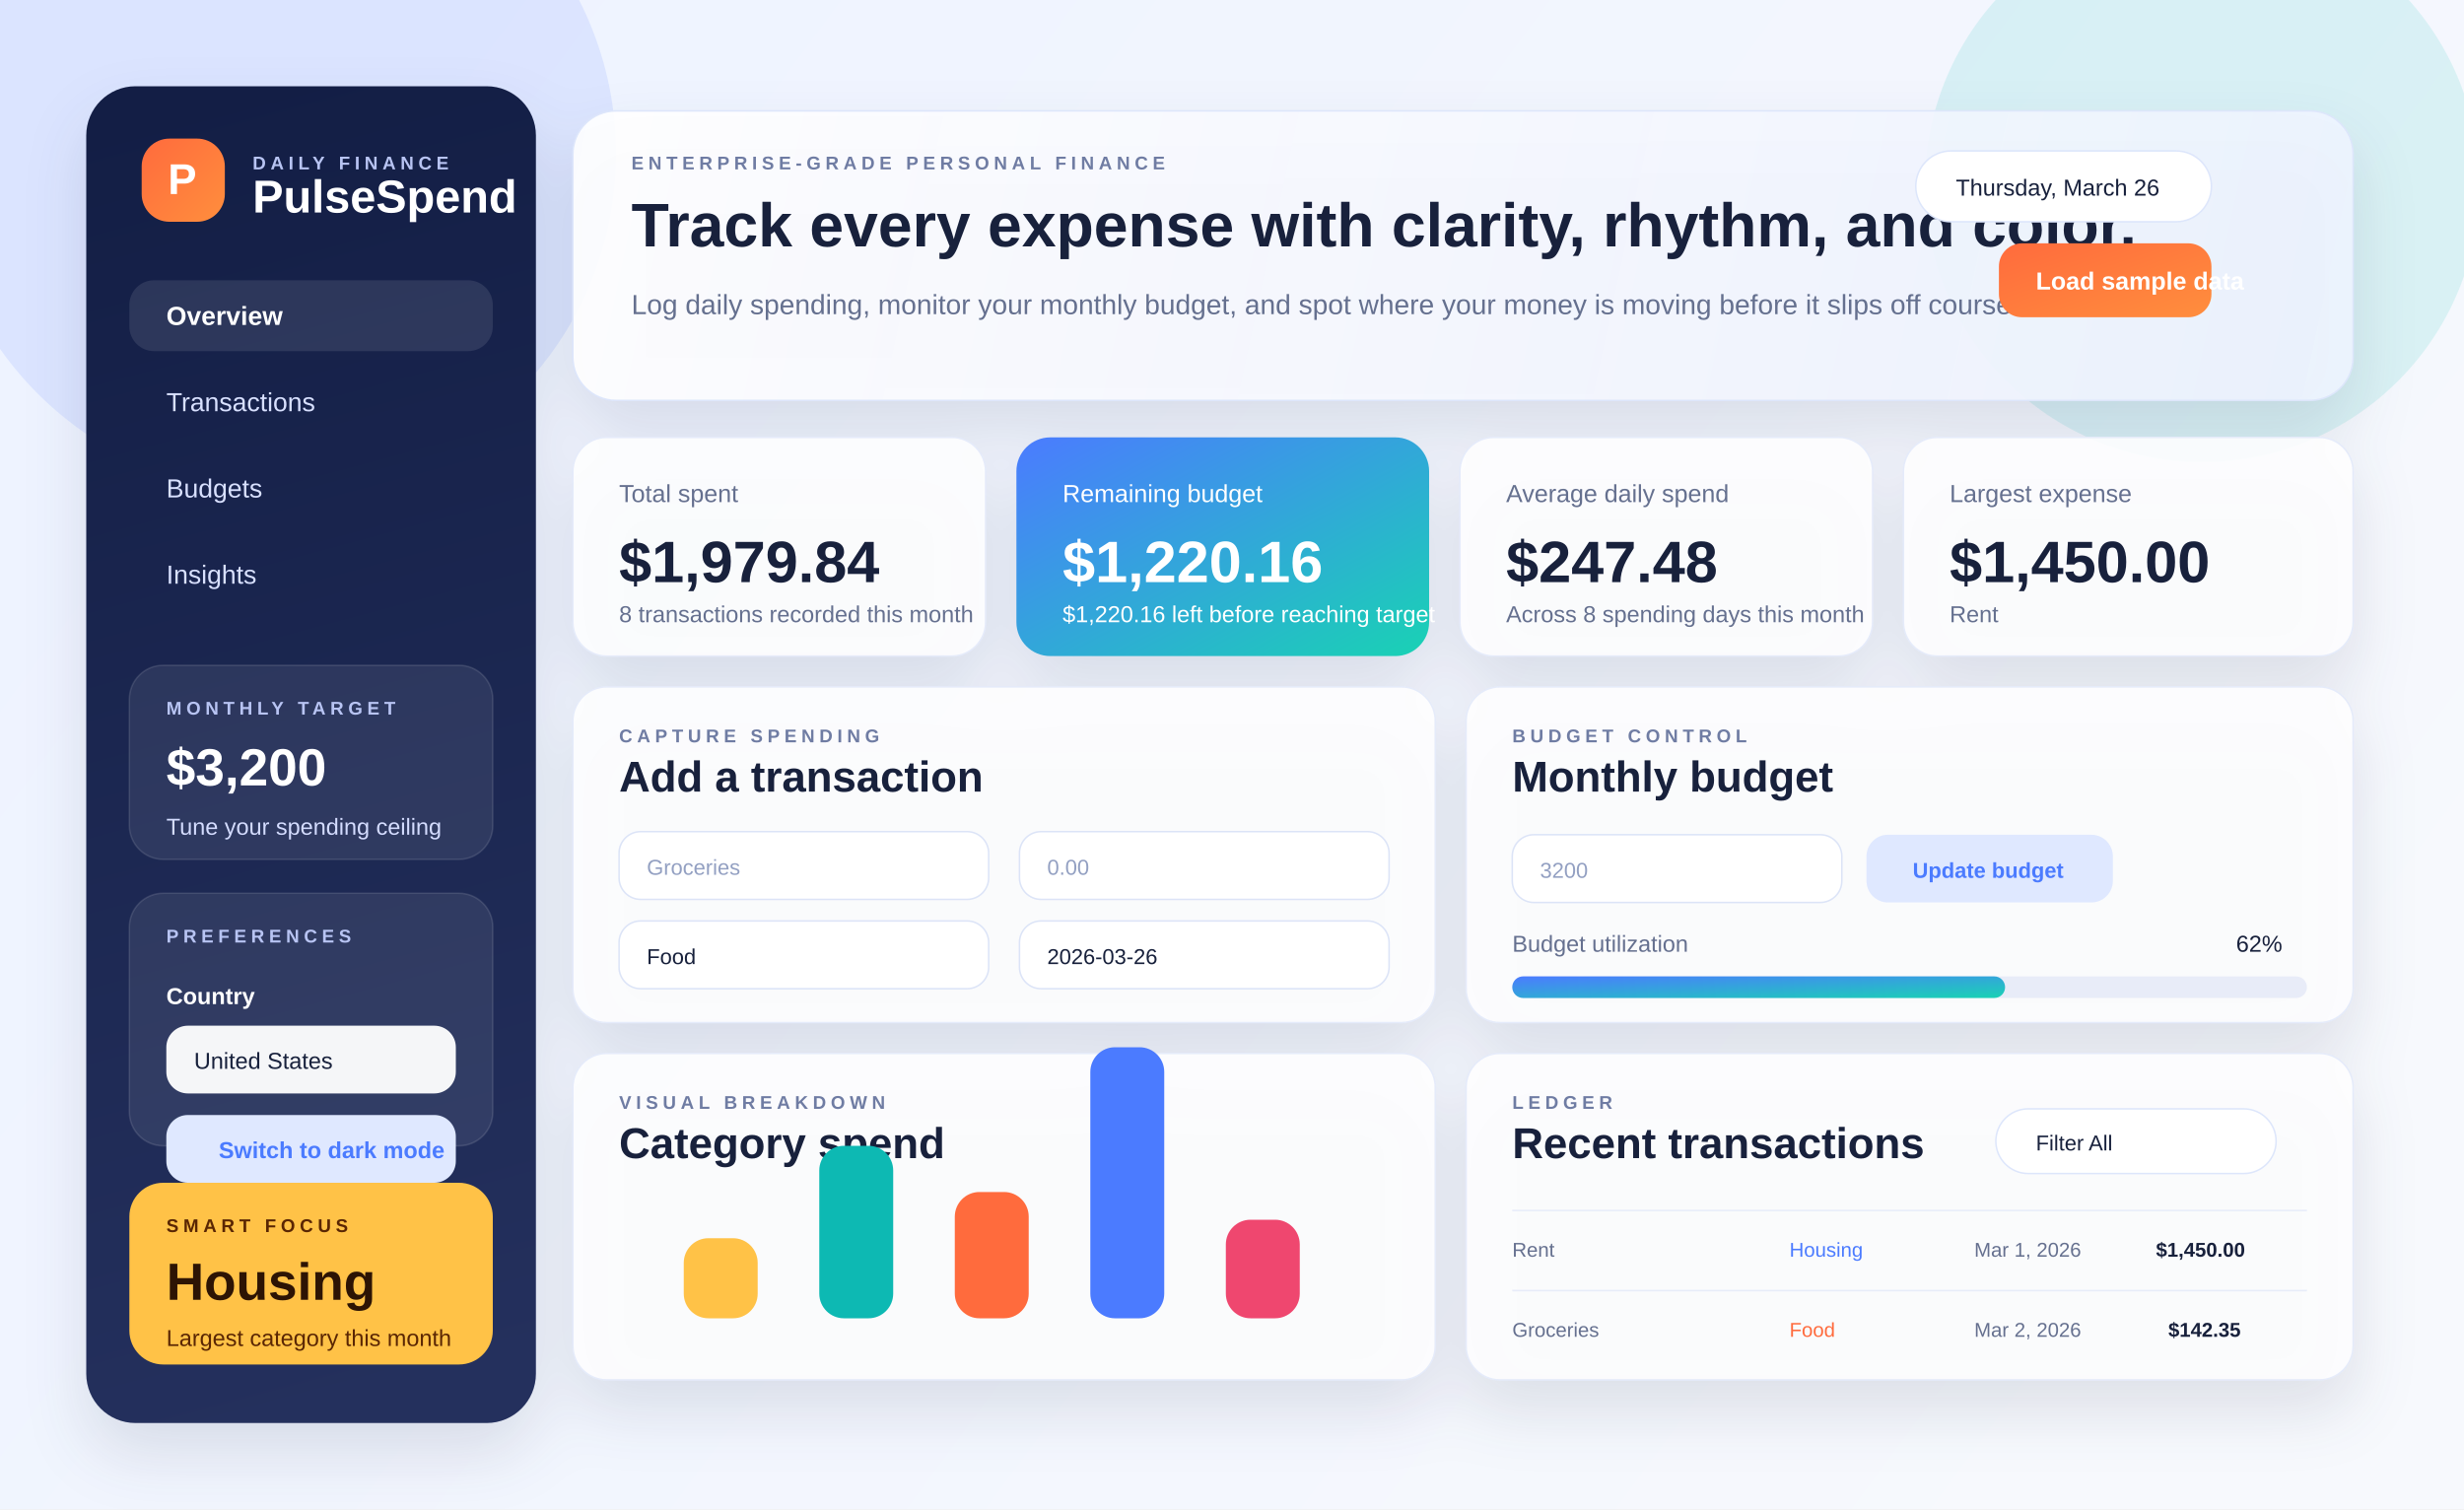
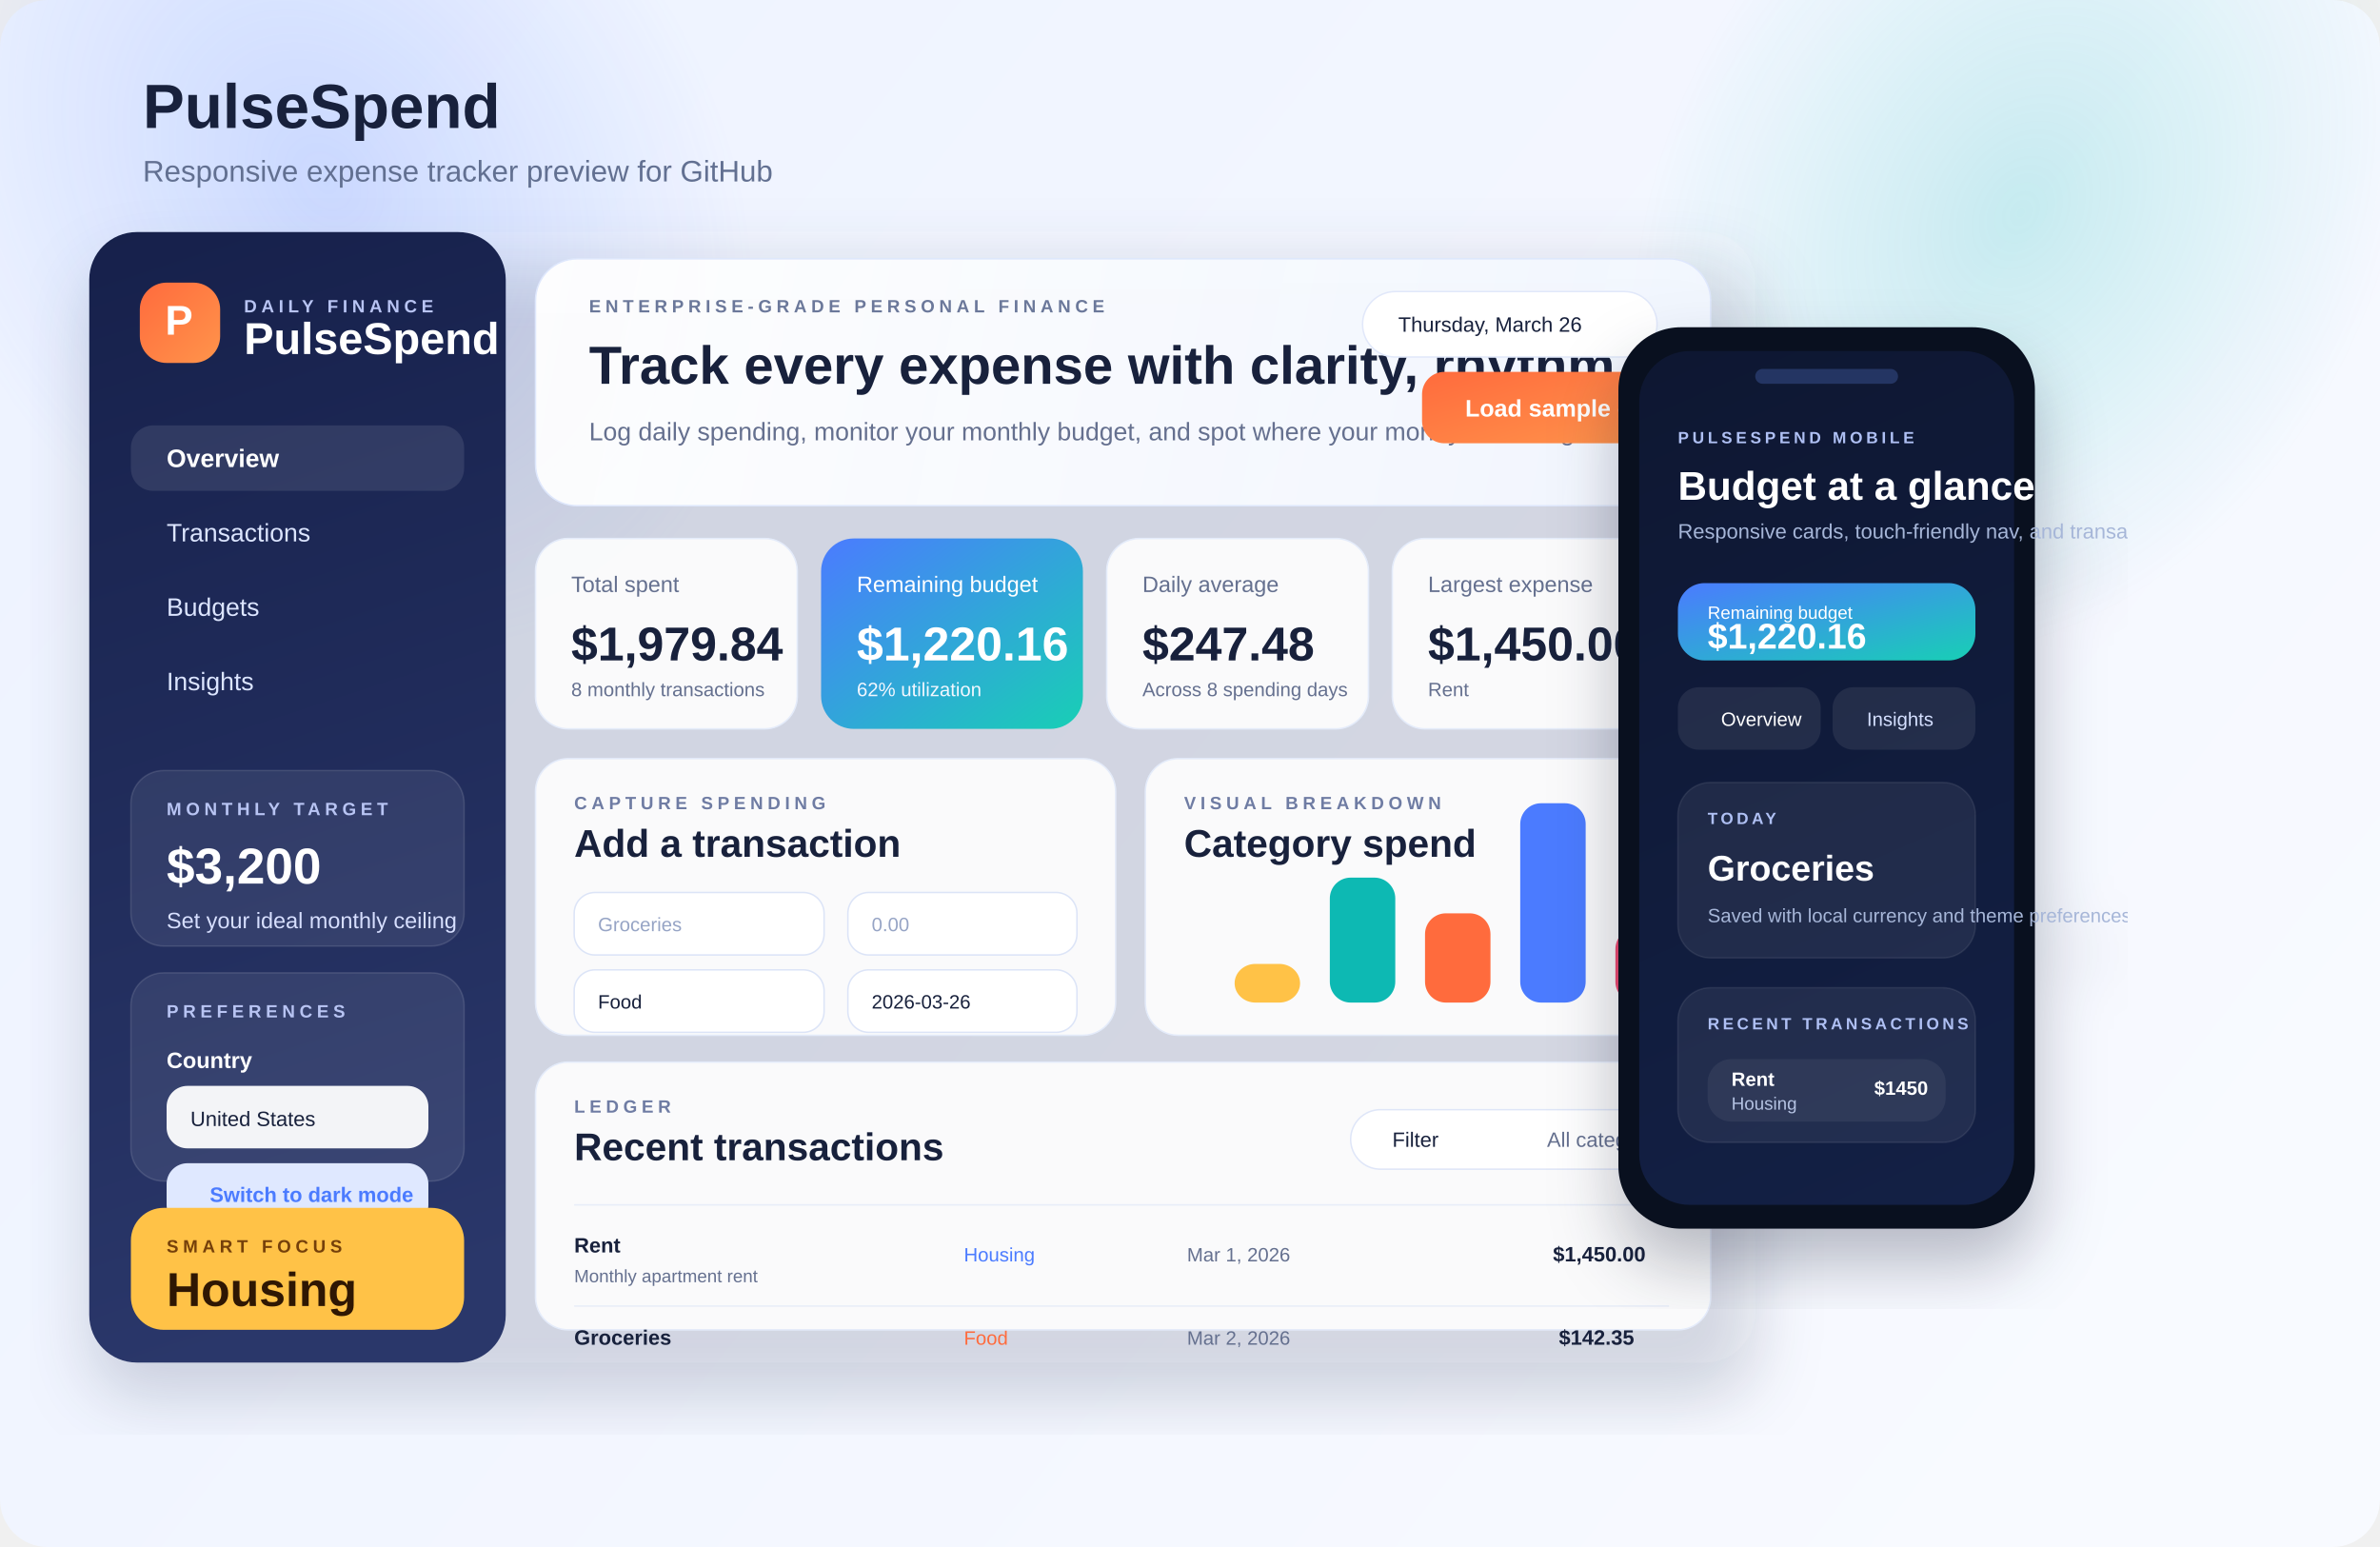
- <svg xmlns="http://www.w3.org/2000/svg" width="1600" height="980" viewBox="0 0 1600 980" fill="none">
+ <svg xmlns="http://www.w3.org/2000/svg" width="1600" height="1040" viewBox="0 0 1600 1040" fill="none">
  <defs>
-     <linearGradient id="bg" x1="210" y1="40" x2="1400" y2="920" gradientUnits="userSpaceOnUse">
+     <linearGradient id="pageBg" x1="200" y1="40" x2="1400" y2="980" gradientUnits="userSpaceOnUse">
      <stop stop-color="#EEF3FF" />
-       <stop offset="1" stop-color="#F7F9FD" />
+       <stop offset="1" stop-color="#F8FAFF" />
    </linearGradient>
-     <linearGradient id="sidebar" x1="60" y1="80" x2="280" y2="900" gradientUnits="userSpaceOnUse">
-       <stop stop-color="#131E45" />
-       <stop offset="1" stop-color="#24305D" />
-     </linearGradient>
-     <linearGradient id="hero" x1="360" y1="72" x2="1484" y2="312" gradientUnits="userSpaceOnUse">
-       <stop stop-color="#FFFFFF" stop-opacity="0.92" />
-       <stop offset="1" stop-color="#EFF4FF" stop-opacity="0.9" />
+     <radialGradient id="glowBlue" cx="0" cy="0" r="1" gradientUnits="userSpaceOnUse" gradientTransform="translate(220 120) rotate(55) scale(340 260)">
+       <stop stop-color="#4B7BFF" stop-opacity="0.22" />
+       <stop offset="1" stop-color="#4B7BFF" stop-opacity="0" />
+     </radialGradient>
+     <radialGradient id="glowTeal" cx="0" cy="0" r="1" gradientUnits="userSpaceOnUse" gradientTransform="translate(1360 140) rotate(120) scale(320 240)">
+       <stop stop-color="#0DB9B3" stop-opacity="0.2" />
+       <stop offset="1" stop-color="#0DB9B3" stop-opacity="0" />
+     </radialGradient>
+     <linearGradient id="sidebar" x1="74" y1="104" x2="320" y2="854" gradientUnits="userSpaceOnUse">
+       <stop stop-color="#151F49" />
+       <stop offset="1" stop-color="#2A376A" />
    </linearGradient>
    <linearGradient id="accent" x1="0" y1="0" x2="1" y2="1">
      <stop stop-color="#FF6B3D" />
-       <stop offset="1" stop-color="#FF8E3D" />
+       <stop offset="1" stop-color="#FF944B" />
    </linearGradient>
-     <linearGradient id="blue" x1="0" y1="0" x2="1" y2="1">
+     <linearGradient id="metric" x1="0" y1="0" x2="1" y2="1">
      <stop stop-color="#4B7BFF" />
-       <stop offset="1" stop-color="#19D2B4" />
+       <stop offset="1" stop-color="#18CFB5" />
    </linearGradient>
-     <filter id="shadow" x="0" y="0" width="1600" height="980" filterUnits="userSpaceOnUse" color-interpolation-filters="sRGB">
+     <linearGradient id="hero" x1="382" y1="88" x2="1450" y2="296" gradientUnits="userSpaceOnUse">
+       <stop stop-color="#FFFFFF" stop-opacity="0.96" />
+       <stop offset="1" stop-color="#EEF4FF" stop-opacity="0.94" />
+     </linearGradient>
+     <linearGradient id="phoneBg" x1="1126" y1="236" x2="1420" y2="908" gradientUnits="userSpaceOnUse">
+       <stop stop-color="#0E1732" />
+       <stop offset="1" stop-color="#142249" />
+     </linearGradient>
+     <filter id="shadowLarge" x="20" y="24" width="1520" height="940" filterUnits="userSpaceOnUse" color-interpolation-filters="sRGB">
      <feFlood flood-opacity="0" result="BackgroundImageFix" />
      <feColorMatrix in="SourceAlpha" type="matrix" values="0 0 0 0 0 0 0 0 0 0 0 0 0 0 0 0 0 0 127 0" result="hardAlpha" />
-       <feOffset dy="20" />
-       <feGaussianBlur stdDeviation="20" />
-       <feColorMatrix type="matrix" values="0 0 0 0 0.122 0 0 0 0 0.165 0 0 0 0 0.31 0 0 0 0.12 0" />
+       <feOffset dy="24" />
+       <feGaussianBlur stdDeviation="22" />
+       <feColorMatrix type="matrix" values="0 0 0 0 0.102 0 0 0 0 0.145 0 0 0 0 0.286 0 0 0 0.18 0" />
+       <feBlend mode="normal" in2="BackgroundImageFix" result="effect1_dropShadow_0_1" />
+       <feBlend mode="normal" in="SourceGraphic" in2="effect1_dropShadow_0_1" result="shape" />
+     </filter>
+     <filter id="shadowPhone" x="1010" y="180" width="420" height="700" filterUnits="userSpaceOnUse" color-interpolation-filters="sRGB">
+       <feFlood flood-opacity="0" result="BackgroundImageFix" />
+       <feColorMatrix in="SourceAlpha" type="matrix" values="0 0 0 0 0 0 0 0 0 0 0 0 0 0 0 0 0 0 127 0" result="hardAlpha" />
+       <feOffset dy="24" />
+       <feGaussianBlur stdDeviation="22" />
+       <feColorMatrix type="matrix" values="0 0 0 0 0.059 0 0 0 0 0.086 0 0 0 0 0.188 0 0 0 0.28 0" />
      <feBlend mode="normal" in2="BackgroundImageFix" result="effect1_dropShadow_0_1" />
      <feBlend mode="normal" in="SourceGraphic" in2="effect1_dropShadow_0_1" result="shape" />
    </filter>
  </defs>
-   <rect width="1600" height="980" fill="url(#bg)" />
-   <circle cx="180" cy="100" r="220" fill="#4B7BFF" fill-opacity="0.12" />
-   <circle cx="1430" cy="120" r="180" fill="#0DB9B3" fill-opacity="0.12" />
-   <g filter="url(#shadow)">
-     <rect x="56" y="56" width="1488" height="868" rx="34" fill="transparent" />
-     <rect x="56" y="56" width="292" height="868" rx="32" fill="url(#sidebar)" />
-     <rect x="372" y="72" width="1156" height="188" rx="28" fill="url(#hero)" stroke="#DDE6FB" />
-     <rect x="92" y="90" width="54" height="54" rx="18" fill="url(#accent)" />
-     <text x="109" y="126" fill="white" font-size="28" font-family="Segoe UI, Arial, sans-serif" font-weight="700">P</text>
-     <text x="164" y="110" fill="#B8C4F3" font-size="12" font-family="Segoe UI, Arial, sans-serif" font-weight="700" letter-spacing="3">DAILY FINANCE</text>
-     <text x="164" y="138" fill="white" font-size="30" font-family="Segoe UI, Arial, sans-serif" font-weight="700">PulseSpend</text>
-     <rect x="84" y="182" width="236" height="46" rx="16" fill="white" fill-opacity="0.1" />
-     <text x="108" y="211" fill="white" font-size="17" font-family="Segoe UI, Arial, sans-serif" font-weight="600">Overview</text>
-     <text x="108" y="267" fill="#D8E0FF" font-size="17" font-family="Segoe UI, Arial, sans-serif">Transactions</text>
-     <text x="108" y="323" fill="#D8E0FF" font-size="17" font-family="Segoe UI, Arial, sans-serif">Budgets</text>
-     <text x="108" y="379" fill="#D8E0FF" font-size="17" font-family="Segoe UI, Arial, sans-serif">Insights</text>
-     <rect x="84" y="432" width="236" height="126" rx="22" fill="white" fill-opacity="0.08" stroke="white" stroke-opacity="0.12" />
-     <text x="108" y="464" fill="#B8C4F3" font-size="12" font-family="Segoe UI, Arial, sans-serif" font-weight="700" letter-spacing="3">MONTHLY TARGET</text>
-     <text x="108" y="510" fill="white" font-size="34" font-family="Segoe UI, Arial, sans-serif" font-weight="700">$3,200</text>
-     <text x="108" y="542" fill="#D4DCFF" font-size="15" font-family="Segoe UI, Arial, sans-serif">Tune your spending ceiling</text>
-     <rect x="84" y="580" width="236" height="164" rx="22" fill="white" fill-opacity="0.08" stroke="white" stroke-opacity="0.12" />
-     <text x="108" y="612" fill="#B8C4F3" font-size="12" font-family="Segoe UI, Arial, sans-serif" font-weight="700" letter-spacing="3">PREFERENCES</text>
-     <text x="108" y="652" fill="white" font-size="15" font-family="Segoe UI, Arial, sans-serif" font-weight="600">Country</text>
-     <rect x="108" y="666" width="188" height="44" rx="14" fill="white" fill-opacity="0.95" />
-     <text x="126" y="694" fill="#18213C" font-size="15" font-family="Segoe UI, Arial, sans-serif">United States</text>
-     <rect x="108" y="724" width="188" height="44" rx="14" fill="#DFE8FF" />
-     <text x="142" y="752" fill="#4B7BFF" font-size="15" font-family="Segoe UI, Arial, sans-serif" font-weight="700">Switch to dark mode</text>
-     <rect x="84" y="768" width="236" height="118" rx="22" fill="#FFC247" />
-     <text x="108" y="800" fill="#5A2603" font-size="12" font-family="Segoe UI, Arial, sans-serif" font-weight="700" letter-spacing="3">SMART FOCUS</text>
-     <text x="108" y="844" fill="#2D1404" font-size="34" font-family="Segoe UI, Arial, sans-serif" font-weight="700">Housing</text>
-     <text x="108" y="874" fill="#5A2603" font-size="15" font-family="Segoe UI, Arial, sans-serif">Largest category this month</text>
-     <text x="410" y="110" fill="#6F7CA3" font-size="12" font-family="Segoe UI, Arial, sans-serif" font-weight="700" letter-spacing="3">ENTERPRISE-GRADE PERSONAL FINANCE</text>
-     <text x="410" y="160" fill="#18213C" font-size="40" font-family="Segoe UI, Arial, sans-serif" font-weight="700">Track every expense with clarity, rhythm, and color.</text>
-     <text x="410" y="204" fill="#65708F" font-size="18" font-family="Segoe UI, Arial, sans-serif">Log daily spending, monitor your monthly budget, and spot where your money is moving before it slips off course.</text>
-     <rect x="1244" y="98" width="192" height="46" rx="23" fill="white" stroke="#DDE6FB" />
-     <text x="1270" y="127" fill="#18213C" font-size="15" font-family="Segoe UI, Arial, sans-serif">Thursday, March 26</text>
-     <rect x="1298" y="158" width="138" height="48" rx="15" fill="url(#accent)" />
-     <text x="1322" y="188" fill="white" font-size="16" font-family="Segoe UI, Arial, sans-serif" font-weight="700">Load sample data</text>
-     <rect x="372" y="284" width="268" height="142" rx="22" fill="white" fill-opacity="0.88" stroke="#E5EBFA" />
-     <rect x="660" y="284" width="268" height="142" rx="22" fill="url(#blue)" />
-     <rect x="948" y="284" width="268" height="142" rx="22" fill="white" fill-opacity="0.88" stroke="#E5EBFA" />
-     <rect x="1236" y="284" width="292" height="142" rx="22" fill="white" fill-opacity="0.88" stroke="#E5EBFA" />
-     <text x="402" y="326" fill="#65708F" font-size="16" font-family="Segoe UI, Arial, sans-serif">Total spent</text>
-     <text x="402" y="378" fill="#18213C" font-size="38" font-family="Segoe UI, Arial, sans-serif" font-weight="700">$1,979.84</text>
-     <text x="402" y="404" fill="#65708F" font-size="15" font-family="Segoe UI, Arial, sans-serif">8 transactions recorded this month</text>
-     <text x="690" y="326" fill="white" font-size="16" font-family="Segoe UI, Arial, sans-serif">Remaining budget</text>
-     <text x="690" y="378" fill="white" font-size="38" font-family="Segoe UI, Arial, sans-serif" font-weight="700">$1,220.16</text>
-     <text x="690" y="404" fill="white" font-size="15" font-family="Segoe UI, Arial, sans-serif">$1,220.16 left before reaching target</text>
-     <text x="978" y="326" fill="#65708F" font-size="16" font-family="Segoe UI, Arial, sans-serif">Average daily spend</text>
-     <text x="978" y="378" fill="#18213C" font-size="38" font-family="Segoe UI, Arial, sans-serif" font-weight="700">$247.48</text>
-     <text x="978" y="404" fill="#65708F" font-size="15" font-family="Segoe UI, Arial, sans-serif">Across 8 spending days this month</text>
-     <text x="1266" y="326" fill="#65708F" font-size="16" font-family="Segoe UI, Arial, sans-serif">Largest expense</text>
-     <text x="1266" y="378" fill="#18213C" font-size="38" font-family="Segoe UI, Arial, sans-serif" font-weight="700">$1,450.00</text>
-     <text x="1266" y="404" fill="#65708F" font-size="15" font-family="Segoe UI, Arial, sans-serif">Rent</text>
-     <rect x="372" y="446" width="560" height="218" rx="22" fill="white" fill-opacity="0.88" stroke="#E5EBFA" />
-     <rect x="952" y="446" width="576" height="218" rx="22" fill="white" fill-opacity="0.88" stroke="#E5EBFA" />
-     <rect x="372" y="684" width="560" height="212" rx="22" fill="white" fill-opacity="0.88" stroke="#E5EBFA" />
-     <rect x="952" y="684" width="576" height="212" rx="22" fill="white" fill-opacity="0.88" stroke="#E5EBFA" />
-     <text x="402" y="482" fill="#6F7CA3" font-size="12" font-family="Segoe UI, Arial, sans-serif" font-weight="700" letter-spacing="3">CAPTURE SPENDING</text>
-     <text x="402" y="514" fill="#18213C" font-size="28" font-family="Segoe UI, Arial, sans-serif" font-weight="700">Add a transaction</text>
-     <rect x="402" y="540" width="240" height="44" rx="14" fill="#FFFFFF" stroke="#DCE4F7" />
-     <rect x="662" y="540" width="240" height="44" rx="14" fill="#FFFFFF" stroke="#DCE4F7" />
-     <rect x="402" y="598" width="240" height="44" rx="14" fill="#FFFFFF" stroke="#DCE4F7" />
-     <rect x="662" y="598" width="240" height="44" rx="14" fill="#FFFFFF" stroke="#DCE4F7" />
-     <text x="420" y="568" fill="#93A0C2" font-size="14" font-family="Segoe UI, Arial, sans-serif">Groceries</text>
-     <text x="680" y="568" fill="#93A0C2" font-size="14" font-family="Segoe UI, Arial, sans-serif">0.00</text>
-     <text x="420" y="626" fill="#18213C" font-size="14" font-family="Segoe UI, Arial, sans-serif">Food</text>
-     <text x="680" y="626" fill="#18213C" font-size="14" font-family="Segoe UI, Arial, sans-serif">2026-03-26</text>
-     <text x="982" y="482" fill="#6F7CA3" font-size="12" font-family="Segoe UI, Arial, sans-serif" font-weight="700" letter-spacing="3">BUDGET CONTROL</text>
-     <text x="982" y="514" fill="#18213C" font-size="28" font-family="Segoe UI, Arial, sans-serif" font-weight="700">Monthly budget</text>
-     <rect x="982" y="542" width="214" height="44" rx="14" fill="#FFFFFF" stroke="#DCE4F7" />
-     <rect x="1212" y="542" width="160" height="44" rx="14" fill="#DFE8FF" />
-     <text x="1000" y="570" fill="#93A0C2" font-size="14" font-family="Segoe UI, Arial, sans-serif">3200</text>
-     <text x="1242" y="570" fill="#4B7BFF" font-size="14" font-family="Segoe UI, Arial, sans-serif" font-weight="700">Update budget</text>
-     <text x="982" y="618" fill="#65708F" font-size="15" font-family="Segoe UI, Arial, sans-serif">Budget utilization</text>
-     <text x="1452" y="618" fill="#18213C" font-size="15" font-family="Segoe UI, Arial, sans-serif">62%</text>
-     <rect x="982" y="634" width="516" height="14" rx="7" fill="#E8ECF8" />
-     <rect x="982" y="634" width="320" height="14" rx="7" fill="url(#blue)" />
-     <text x="402" y="720" fill="#6F7CA3" font-size="12" font-family="Segoe UI, Arial, sans-serif" font-weight="700" letter-spacing="3">VISUAL BREAKDOWN</text>
-     <text x="402" y="752" fill="#18213C" font-size="28" font-family="Segoe UI, Arial, sans-serif" font-weight="700">Category spend</text>
-     <rect x="444" y="804" width="48" height="52" rx="16" fill="#FFC247" />
-     <rect x="532" y="744" width="48" height="112" rx="16" fill="#0DB9B3" />
-     <rect x="620" y="774" width="48" height="82" rx="16" fill="#FF6B3D" />
-     <rect x="708" y="680" width="48" height="176" rx="16" fill="#4B7BFF" />
-     <rect x="796" y="792" width="48" height="64" rx="16" fill="#EF476F" />
-     <text x="982" y="720" fill="#6F7CA3" font-size="12" font-family="Segoe UI, Arial, sans-serif" font-weight="700" letter-spacing="3">LEDGER</text>
-     <text x="982" y="752" fill="#18213C" font-size="28" font-family="Segoe UI, Arial, sans-serif" font-weight="700">Recent transactions</text>
-     <rect x="1296" y="720" width="182" height="42" rx="21" fill="#FFFFFF" stroke="#DDE6FB" />
-     <text x="1322" y="747" fill="#18213C" font-size="14" font-family="Segoe UI, Arial, sans-serif">Filter  All</text>
-     <line x1="982" y1="786" x2="1498" y2="786" stroke="#E7ECF9" />
-     <text x="982" y="816" fill="#65708F" font-size="13" font-family="Segoe UI, Arial, sans-serif">Rent</text>
-     <text x="1162" y="816" fill="#4B7BFF" font-size="13" font-family="Segoe UI, Arial, sans-serif">Housing</text>
-     <text x="1282" y="816" fill="#65708F" font-size="13" font-family="Segoe UI, Arial, sans-serif">Mar 1, 2026</text>
-     <text x="1400" y="816" fill="#18213C" font-size="13" font-family="Segoe UI, Arial, sans-serif" font-weight="700">$1,450.00</text>
-     <line x1="982" y1="838" x2="1498" y2="838" stroke="#E7ECF9" />
-     <text x="982" y="868" fill="#65708F" font-size="13" font-family="Segoe UI, Arial, sans-serif">Groceries</text>
-     <text x="1162" y="868" fill="#FF6B3D" font-size="13" font-family="Segoe UI, Arial, sans-serif">Food</text>
-     <text x="1282" y="868" fill="#65708F" font-size="13" font-family="Segoe UI, Arial, sans-serif">Mar 2, 2026</text>
-     <text x="1408" y="868" fill="#18213C" font-size="13" font-family="Segoe UI, Arial, sans-serif" font-weight="700">$142.35</text>
+   <rect width="1600" height="1040" rx="32" fill="url(#pageBg)" />
+   <rect width="1600" height="1040" fill="url(#glowBlue)" />
+   <rect width="1600" height="1040" fill="url(#glowTeal)" />
+   <text x="96" y="86" fill="#18213C" font-size="42" font-family="Segoe UI, Arial, sans-serif" font-weight="700">PulseSpend</text>
+   <text x="96" y="122" fill="#627091" font-size="20" font-family="Segoe UI, Arial, sans-serif">Responsive expense tracker preview for GitHub</text>
+   <g filter="url(#shadowLarge)">
+     <rect x="60" y="156" width="1120" height="760" rx="34" fill="rgba(255,255,255,0.1)" />
+     <rect x="60" y="156" width="280" height="760" rx="32" fill="url(#sidebar)" />
+     <rect x="360" y="174" width="790" height="166" rx="28" fill="url(#hero)" stroke="#DEE7FC" />
+     <rect x="94" y="190" width="54" height="54" rx="18" fill="url(#accent)" />
+     <text x="111" y="225" fill="#FFFFFF" font-size="28" font-family="Segoe UI, Arial, sans-serif" font-weight="700">P</text>
+     <text x="164" y="210" fill="#B8C4F3" font-size="12" font-family="Segoe UI, Arial, sans-serif" font-weight="700" letter-spacing="3">DAILY FINANCE</text>
+     <text x="164" y="238" fill="#FFFFFF" font-size="30" font-family="Segoe UI, Arial, sans-serif" font-weight="700">PulseSpend</text>
+     <rect x="88" y="286" width="224" height="44" rx="15" fill="#FFFFFF" fill-opacity="0.1" />
+     <text x="112" y="314" fill="#FFFFFF" font-size="17" font-family="Segoe UI, Arial, sans-serif" font-weight="700">Overview</text>
+     <text x="112" y="364" fill="#DCE5FF" font-size="17" font-family="Segoe UI, Arial, sans-serif">Transactions</text>
+     <text x="112" y="414" fill="#DCE5FF" font-size="17" font-family="Segoe UI, Arial, sans-serif">Budgets</text>
+     <text x="112" y="464" fill="#DCE5FF" font-size="17" font-family="Segoe UI, Arial, sans-serif">Insights</text>
+     <rect x="88" y="518" width="224" height="118" rx="22" fill="#FFFFFF" fill-opacity="0.08" stroke="#FFFFFF" stroke-opacity="0.12" />
+     <text x="112" y="548" fill="#B8C4F3" font-size="12" font-family="Segoe UI, Arial, sans-serif" font-weight="700" letter-spacing="3">MONTHLY TARGET</text>
+     <text x="112" y="594" fill="#FFFFFF" font-size="34" font-family="Segoe UI, Arial, sans-serif" font-weight="700">$3,200</text>
+     <text x="112" y="624" fill="#D7DFFF" font-size="15" font-family="Segoe UI, Arial, sans-serif">Set your ideal monthly ceiling</text>
+     <rect x="88" y="654" width="224" height="140" rx="22" fill="#FFFFFF" fill-opacity="0.08" stroke="#FFFFFF" stroke-opacity="0.12" />
+     <text x="112" y="684" fill="#B8C4F3" font-size="12" font-family="Segoe UI, Arial, sans-serif" font-weight="700" letter-spacing="3">PREFERENCES</text>
+     <text x="112" y="718" fill="#FFFFFF" font-size="15" font-family="Segoe UI, Arial, sans-serif" font-weight="600">Country</text>
+     <rect x="112" y="730" width="176" height="42" rx="14" fill="#FFFFFF" fill-opacity="0.94" />
+     <text x="128" y="757" fill="#18213C" font-size="14" font-family="Segoe UI, Arial, sans-serif">United States</text>
+     <rect x="112" y="782" width="176" height="42" rx="14" fill="#DFE8FF" />
+     <text x="141" y="808" fill="#4B7BFF" font-size="14" font-family="Segoe UI, Arial, sans-serif" font-weight="700">Switch to dark mode</text>
+     <rect x="88" y="812" width="224" height="82" rx="22" fill="#FFC247" />
+     <text x="112" y="842" fill="#75400A" font-size="12" font-family="Segoe UI, Arial, sans-serif" font-weight="700" letter-spacing="3">SMART FOCUS</text>
+     <text x="112" y="878" fill="#2F1703" font-size="32" font-family="Segoe UI, Arial, sans-serif" font-weight="700">Housing</text>
+     <text x="396" y="210" fill="#6B789A" font-size="12" font-family="Segoe UI, Arial, sans-serif" font-weight="700" letter-spacing="3">ENTERPRISE-GRADE PERSONAL FINANCE</text>
+     <text x="396" y="258" fill="#18213C" font-size="36" font-family="Segoe UI, Arial, sans-serif" font-weight="700">Track every expense with clarity, rhythm, and color.</text>
+     <text x="396" y="296" fill="#65708F" font-size="17" font-family="Segoe UI, Arial, sans-serif">Log daily spending, monitor your monthly budget, and spot where your money is moving before it slips off course.</text>
+     <rect x="916" y="196" width="198" height="44" rx="22" fill="#FFFFFF" stroke="#E1E8FA" />
+     <text x="940" y="223" fill="#18213C" font-size="14" font-family="Segoe UI, Arial, sans-serif">Thursday, March 26</text>
+     <rect x="956" y="250" width="158" height="48" rx="15" fill="url(#accent)" />
+     <text x="985" y="280" fill="#FFFFFF" font-size="16" font-family="Segoe UI, Arial, sans-serif" font-weight="700">Load sample data</text>
+     <rect x="360" y="362" width="176" height="128" rx="22" fill="#FFFFFF" fill-opacity="0.88" stroke="#E4EBFA" />
+     <rect x="552" y="362" width="176" height="128" rx="22" fill="url(#metric)" />
+     <rect x="744" y="362" width="176" height="128" rx="22" fill="#FFFFFF" fill-opacity="0.88" stroke="#E4EBFA" />
+     <rect x="936" y="362" width="214" height="128" rx="22" fill="#FFFFFF" fill-opacity="0.88" stroke="#E4EBFA" />
+     <text x="384" y="398" fill="#65708F" font-size="15" font-family="Segoe UI, Arial, sans-serif">Total spent</text>
+     <text x="384" y="444" fill="#18213C" font-size="32" font-family="Segoe UI, Arial, sans-serif" font-weight="700">$1,979.84</text>
+     <text x="384" y="468" fill="#65708F" font-size="13" font-family="Segoe UI, Arial, sans-serif">8 monthly transactions</text>
+     <text x="576" y="398" fill="#FFFFFF" font-size="15" font-family="Segoe UI, Arial, sans-serif">Remaining budget</text>
+     <text x="576" y="444" fill="#FFFFFF" font-size="32" font-family="Segoe UI, Arial, sans-serif" font-weight="700">$1,220.16</text>
+     <text x="576" y="468" fill="#F2F7FF" font-size="13" font-family="Segoe UI, Arial, sans-serif">62% utilization</text>
+     <text x="768" y="398" fill="#65708F" font-size="15" font-family="Segoe UI, Arial, sans-serif">Daily average</text>
+     <text x="768" y="444" fill="#18213C" font-size="32" font-family="Segoe UI, Arial, sans-serif" font-weight="700">$247.48</text>
+     <text x="768" y="468" fill="#65708F" font-size="13" font-family="Segoe UI, Arial, sans-serif">Across 8 spending days</text>
+     <text x="960" y="398" fill="#65708F" font-size="15" font-family="Segoe UI, Arial, sans-serif">Largest expense</text>
+     <text x="960" y="444" fill="#18213C" font-size="32" font-family="Segoe UI, Arial, sans-serif" font-weight="700">$1,450.00</text>
+     <text x="960" y="468" fill="#65708F" font-size="13" font-family="Segoe UI, Arial, sans-serif">Rent</text>
+     <rect x="360" y="510" width="390" height="186" rx="22" fill="#FFFFFF" fill-opacity="0.88" stroke="#E4EBFA" />
+     <rect x="770" y="510" width="380" height="186" rx="22" fill="#FFFFFF" fill-opacity="0.88" stroke="#E4EBFA" />
+     <rect x="360" y="714" width="790" height="180" rx="22" fill="#FFFFFF" fill-opacity="0.88" stroke="#E4EBFA" />
+     <text x="386" y="544" fill="#6F7CA3" font-size="12" font-family="Segoe UI, Arial, sans-serif" font-weight="700" letter-spacing="3">CAPTURE SPENDING</text>
+     <text x="386" y="576" fill="#18213C" font-size="26" font-family="Segoe UI, Arial, sans-serif" font-weight="700">Add a transaction</text>
+     <rect x="386" y="600" width="168" height="42" rx="14" fill="#FFFFFF" stroke="#DCE4F7" />
+     <rect x="570" y="600" width="154" height="42" rx="14" fill="#FFFFFF" stroke="#DCE4F7" />
+     <rect x="386" y="652" width="168" height="42" rx="14" fill="#FFFFFF" stroke="#DCE4F7" />
+     <rect x="570" y="652" width="154" height="42" rx="14" fill="#FFFFFF" stroke="#DCE4F7" />
+     <text x="402" y="626" fill="#96A4C5" font-size="13" font-family="Segoe UI, Arial, sans-serif">Groceries</text>
+     <text x="586" y="626" fill="#96A4C5" font-size="13" font-family="Segoe UI, Arial, sans-serif">0.00</text>
+     <text x="402" y="678" fill="#18213C" font-size="13" font-family="Segoe UI, Arial, sans-serif">Food</text>
+     <text x="586" y="678" fill="#18213C" font-size="13" font-family="Segoe UI, Arial, sans-serif">2026-03-26</text>
+     <text x="796" y="544" fill="#6F7CA3" font-size="12" font-family="Segoe UI, Arial, sans-serif" font-weight="700" letter-spacing="3">VISUAL BREAKDOWN</text>
+     <text x="796" y="576" fill="#18213C" font-size="26" font-family="Segoe UI, Arial, sans-serif" font-weight="700">Category spend</text>
+     <rect x="830" y="648" width="44" height="26" rx="14" fill="#FFC247" />
+     <rect x="894" y="590" width="44" height="84" rx="14" fill="#0DB9B3" />
+     <rect x="958" y="614" width="44" height="60" rx="14" fill="#FF6B3D" />
+     <rect x="1022" y="540" width="44" height="134" rx="14" fill="#4B7BFF" />
+     <rect x="1086" y="624" width="44" height="50" rx="14" fill="#EF476F" />
+     <text x="386" y="748" fill="#6F7CA3" font-size="12" font-family="Segoe UI, Arial, sans-serif" font-weight="700" letter-spacing="3">LEDGER</text>
+     <text x="386" y="780" fill="#18213C" font-size="26" font-family="Segoe UI, Arial, sans-serif" font-weight="700">Recent transactions</text>
+     <rect x="908" y="746" width="214" height="40" rx="20" fill="#FFFFFF" stroke="#DFE6F8" />
+     <text x="936" y="771" fill="#18213C" font-size="14" font-family="Segoe UI, Arial, sans-serif">Filter</text>
+     <text x="1040" y="771" fill="#65708F" font-size="14" font-family="Segoe UI, Arial, sans-serif">All categories</text>
+     <line x1="386" y1="810" x2="1122" y2="810" stroke="#E8EDF8" />
+     <text x="386" y="842" fill="#18213C" font-size="14" font-family="Segoe UI, Arial, sans-serif" font-weight="700">Rent</text>
+     <text x="386" y="862" fill="#65708F" font-size="12" font-family="Segoe UI, Arial, sans-serif">Monthly apartment rent</text>
+     <text x="648" y="848" fill="#4B7BFF" font-size="13" font-family="Segoe UI, Arial, sans-serif">Housing</text>
+     <text x="798" y="848" fill="#65708F" font-size="13" font-family="Segoe UI, Arial, sans-serif">Mar 1, 2026</text>
+     <text x="1044" y="848" fill="#18213C" font-size="14" font-family="Segoe UI, Arial, sans-serif" font-weight="700">$1,450.00</text>
+     <line x1="386" y1="878" x2="1122" y2="878" stroke="#E8EDF8" />
+     <text x="386" y="904" fill="#18213C" font-size="14" font-family="Segoe UI, Arial, sans-serif" font-weight="700">Groceries</text>
+     <text x="648" y="904" fill="#FF6B3D" font-size="13" font-family="Segoe UI, Arial, sans-serif">Food</text>
+     <text x="798" y="904" fill="#65708F" font-size="13" font-family="Segoe UI, Arial, sans-serif">Mar 2, 2026</text>
+     <text x="1048" y="904" fill="#18213C" font-size="14" font-family="Segoe UI, Arial, sans-serif" font-weight="700">$142.35</text>
+   </g>
+   <g filter="url(#shadowPhone)">
+     <rect x="1088" y="220" width="280" height="606" rx="42" fill="#09101F" />
+     <rect x="1102" y="236" width="252" height="574" rx="34" fill="url(#phoneBg)" />
+     <rect x="1180" y="248" width="96" height="10" rx="5" fill="#243563" />
+     <text x="1128" y="298" fill="#AFC0F4" font-size="11" font-family="Segoe UI, Arial, sans-serif" font-weight="700" letter-spacing="2.4">PULSESPEND MOBILE</text>
+     <text x="1128" y="336" fill="#FFFFFF" font-size="27" font-family="Segoe UI, Arial, sans-serif" font-weight="700">Budget at a glance</text>
+     <text x="1128" y="362" fill="#A6B6D8" font-size="14" font-family="Segoe UI, Arial, sans-serif">Responsive cards, touch-friendly nav, and transaction rows designed for narrow screens.</text>
+     <rect x="1128" y="392" width="200" height="52" rx="18" fill="url(#metric)" />
+     <text x="1148" y="416" fill="#FFFFFF" font-size="12" font-family="Segoe UI, Arial, sans-serif">Remaining budget</text>
+     <text x="1148" y="436" fill="#FFFFFF" font-size="24" font-family="Segoe UI, Arial, sans-serif" font-weight="700">$1,220.16</text>
+     <rect x="1128" y="462" width="96" height="42" rx="14" fill="#FFFFFF" fill-opacity="0.08" />
+     <rect x="1232" y="462" width="96" height="42" rx="14" fill="#FFFFFF" fill-opacity="0.08" />
+     <text x="1157" y="488" fill="#FFFFFF" font-size="13" font-family="Segoe UI, Arial, sans-serif">Overview</text>
+     <text x="1255" y="488" fill="#D4DFFF" font-size="13" font-family="Segoe UI, Arial, sans-serif">Insights</text>
+     <rect x="1128" y="526" width="200" height="118" rx="22" fill="#FFFFFF" fill-opacity="0.07" stroke="#FFFFFF" stroke-opacity="0.08" />
+     <text x="1148" y="554" fill="#AFC0F4" font-size="11" font-family="Segoe UI, Arial, sans-serif" font-weight="700" letter-spacing="2.2">TODAY</text>
+     <text x="1148" y="592" fill="#FFFFFF" font-size="24" font-family="Segoe UI, Arial, sans-serif" font-weight="700">Groceries</text>
+     <text x="1148" y="620" fill="#A6B6D8" font-size="13" font-family="Segoe UI, Arial, sans-serif">Saved with local currency and theme preferences.</text>
+     <rect x="1128" y="664" width="200" height="104" rx="22" fill="#FFFFFF" fill-opacity="0.07" stroke="#FFFFFF" stroke-opacity="0.08" />
+     <text x="1148" y="692" fill="#AFC0F4" font-size="11" font-family="Segoe UI, Arial, sans-serif" font-weight="700" letter-spacing="2.2">RECENT TRANSACTIONS</text>
+     <rect x="1148" y="712" width="160" height="42" rx="16" fill="#FFFFFF" fill-opacity="0.06" />
+     <text x="1164" y="730" fill="#FFFFFF" font-size="13" font-family="Segoe UI, Arial, sans-serif" font-weight="700">Rent</text>
+     <text x="1164" y="746" fill="#B4C2E2" font-size="12" font-family="Segoe UI, Arial, sans-serif">Housing</text>
+     <text x="1260" y="736" fill="#FFFFFF" font-size="13" font-family="Segoe UI, Arial, sans-serif" font-weight="700">$1450</text>
  </g>
</svg>
